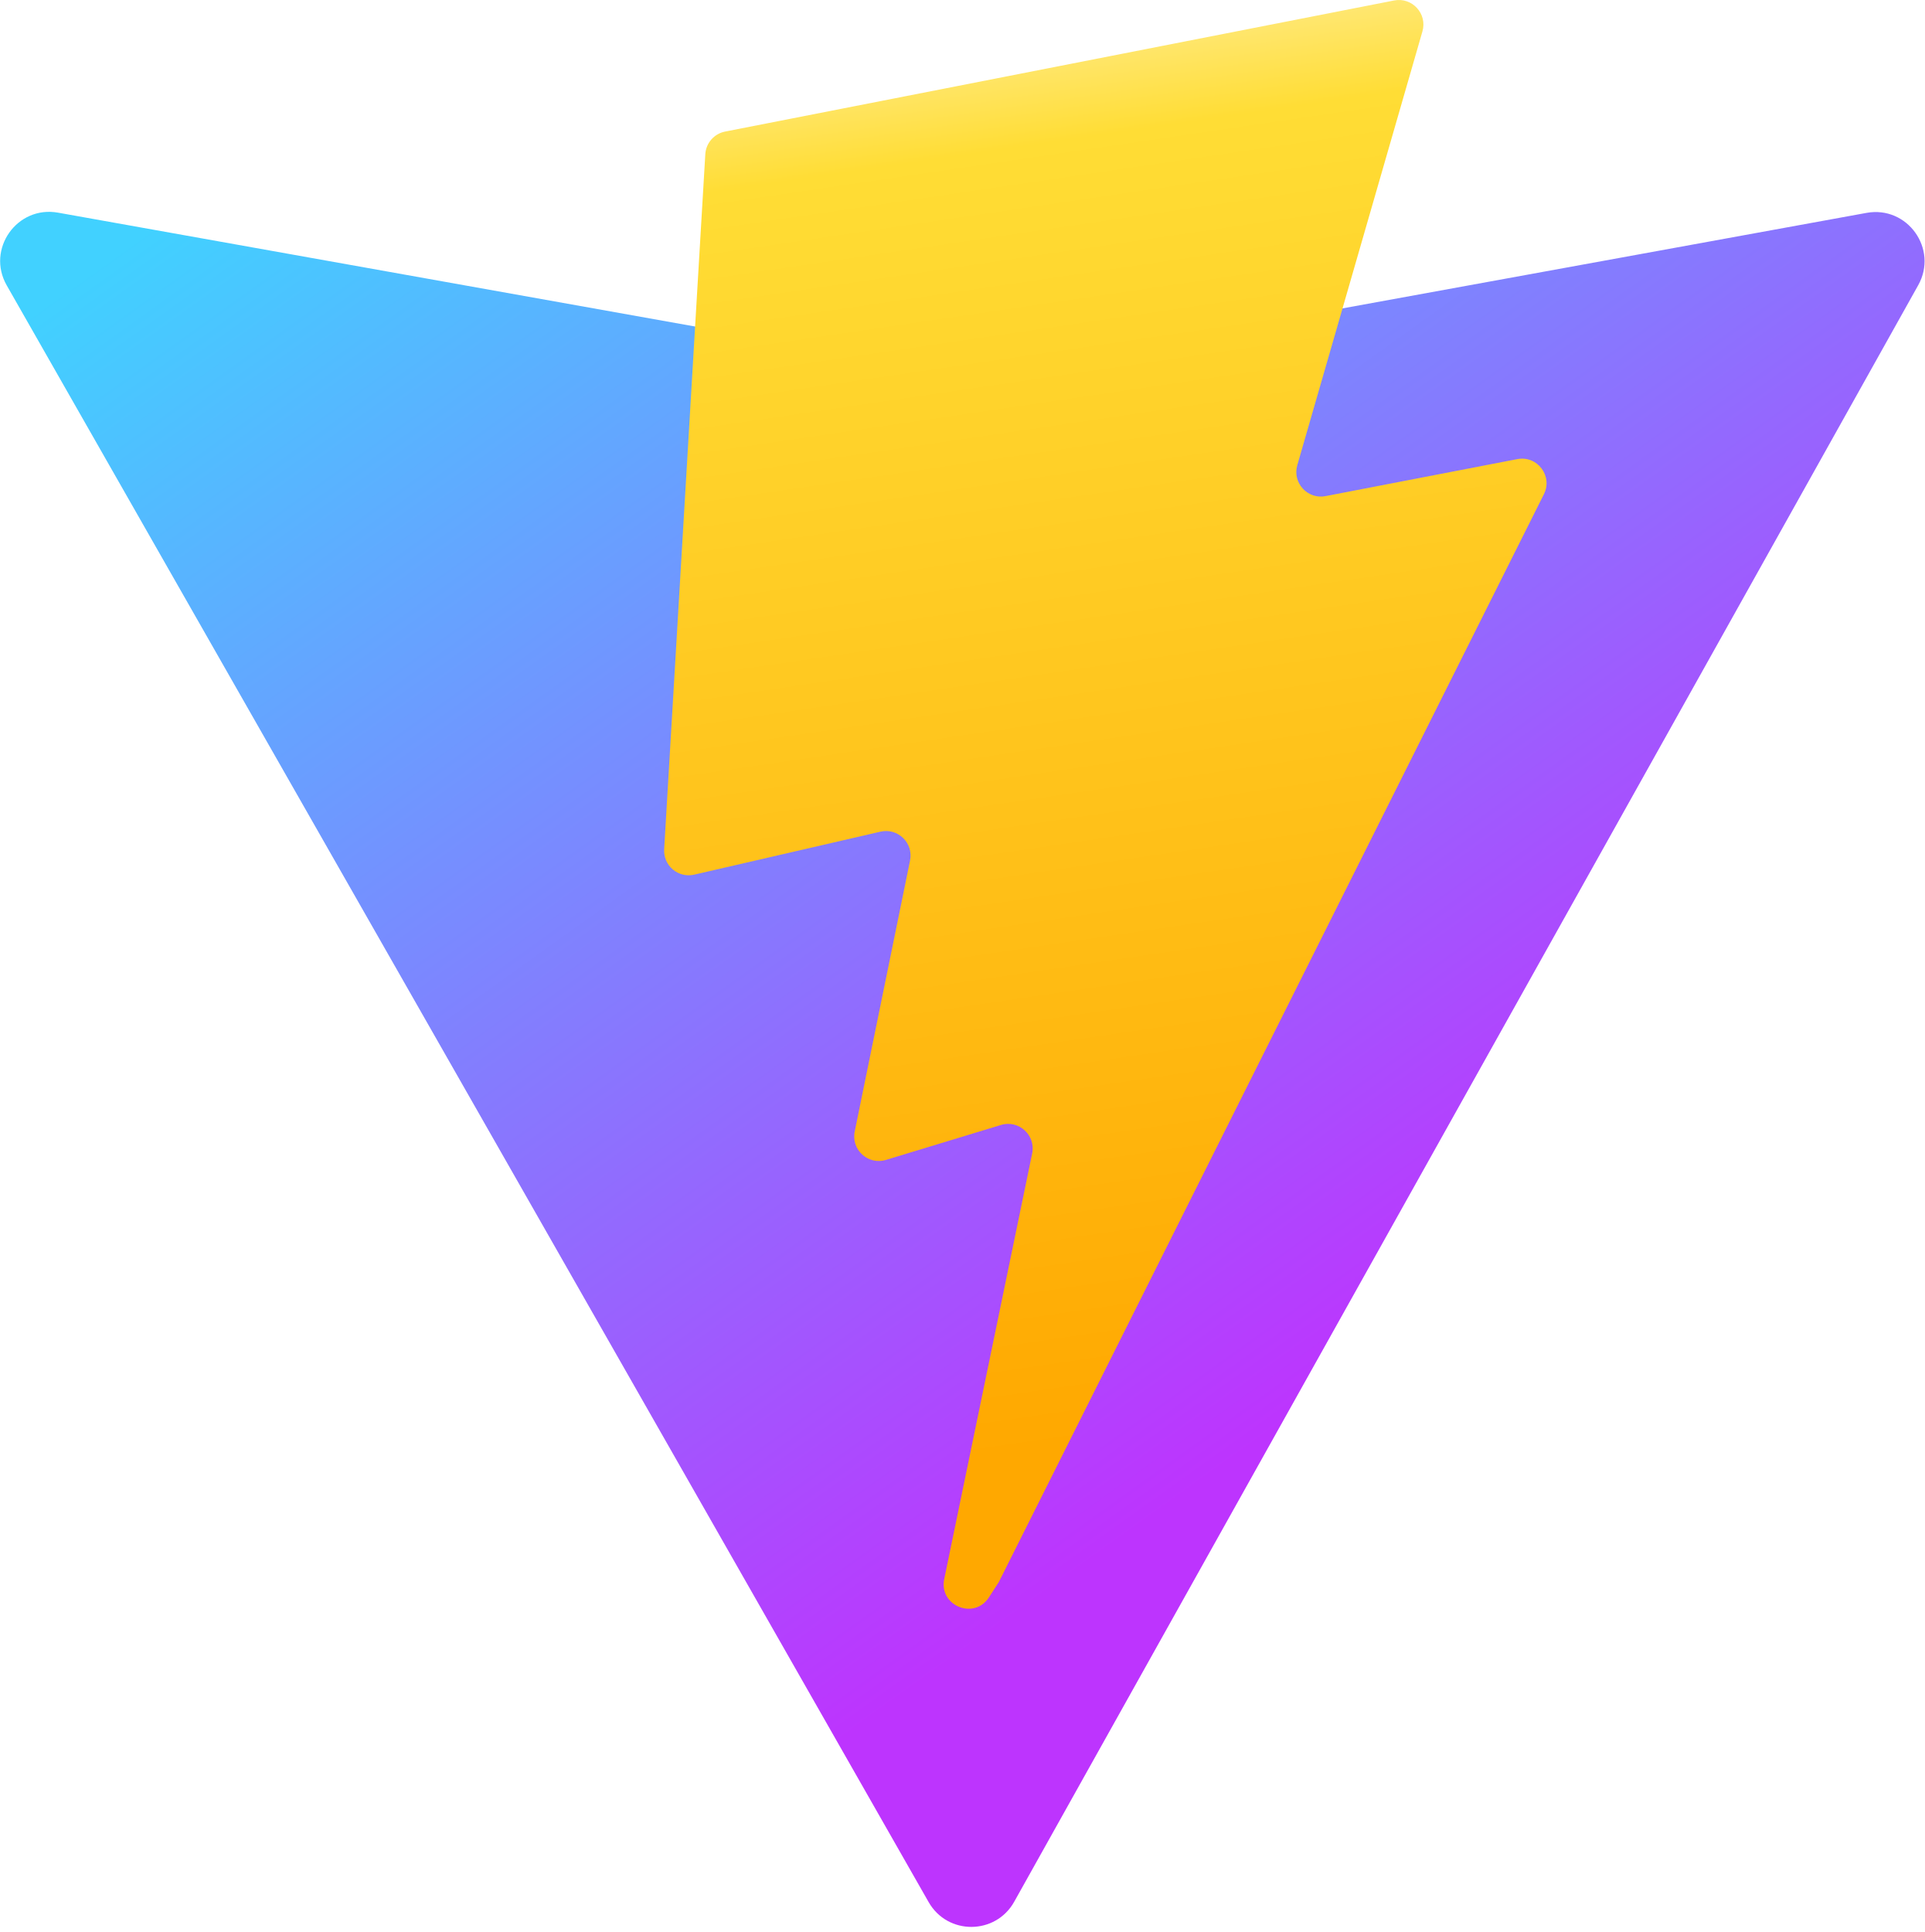
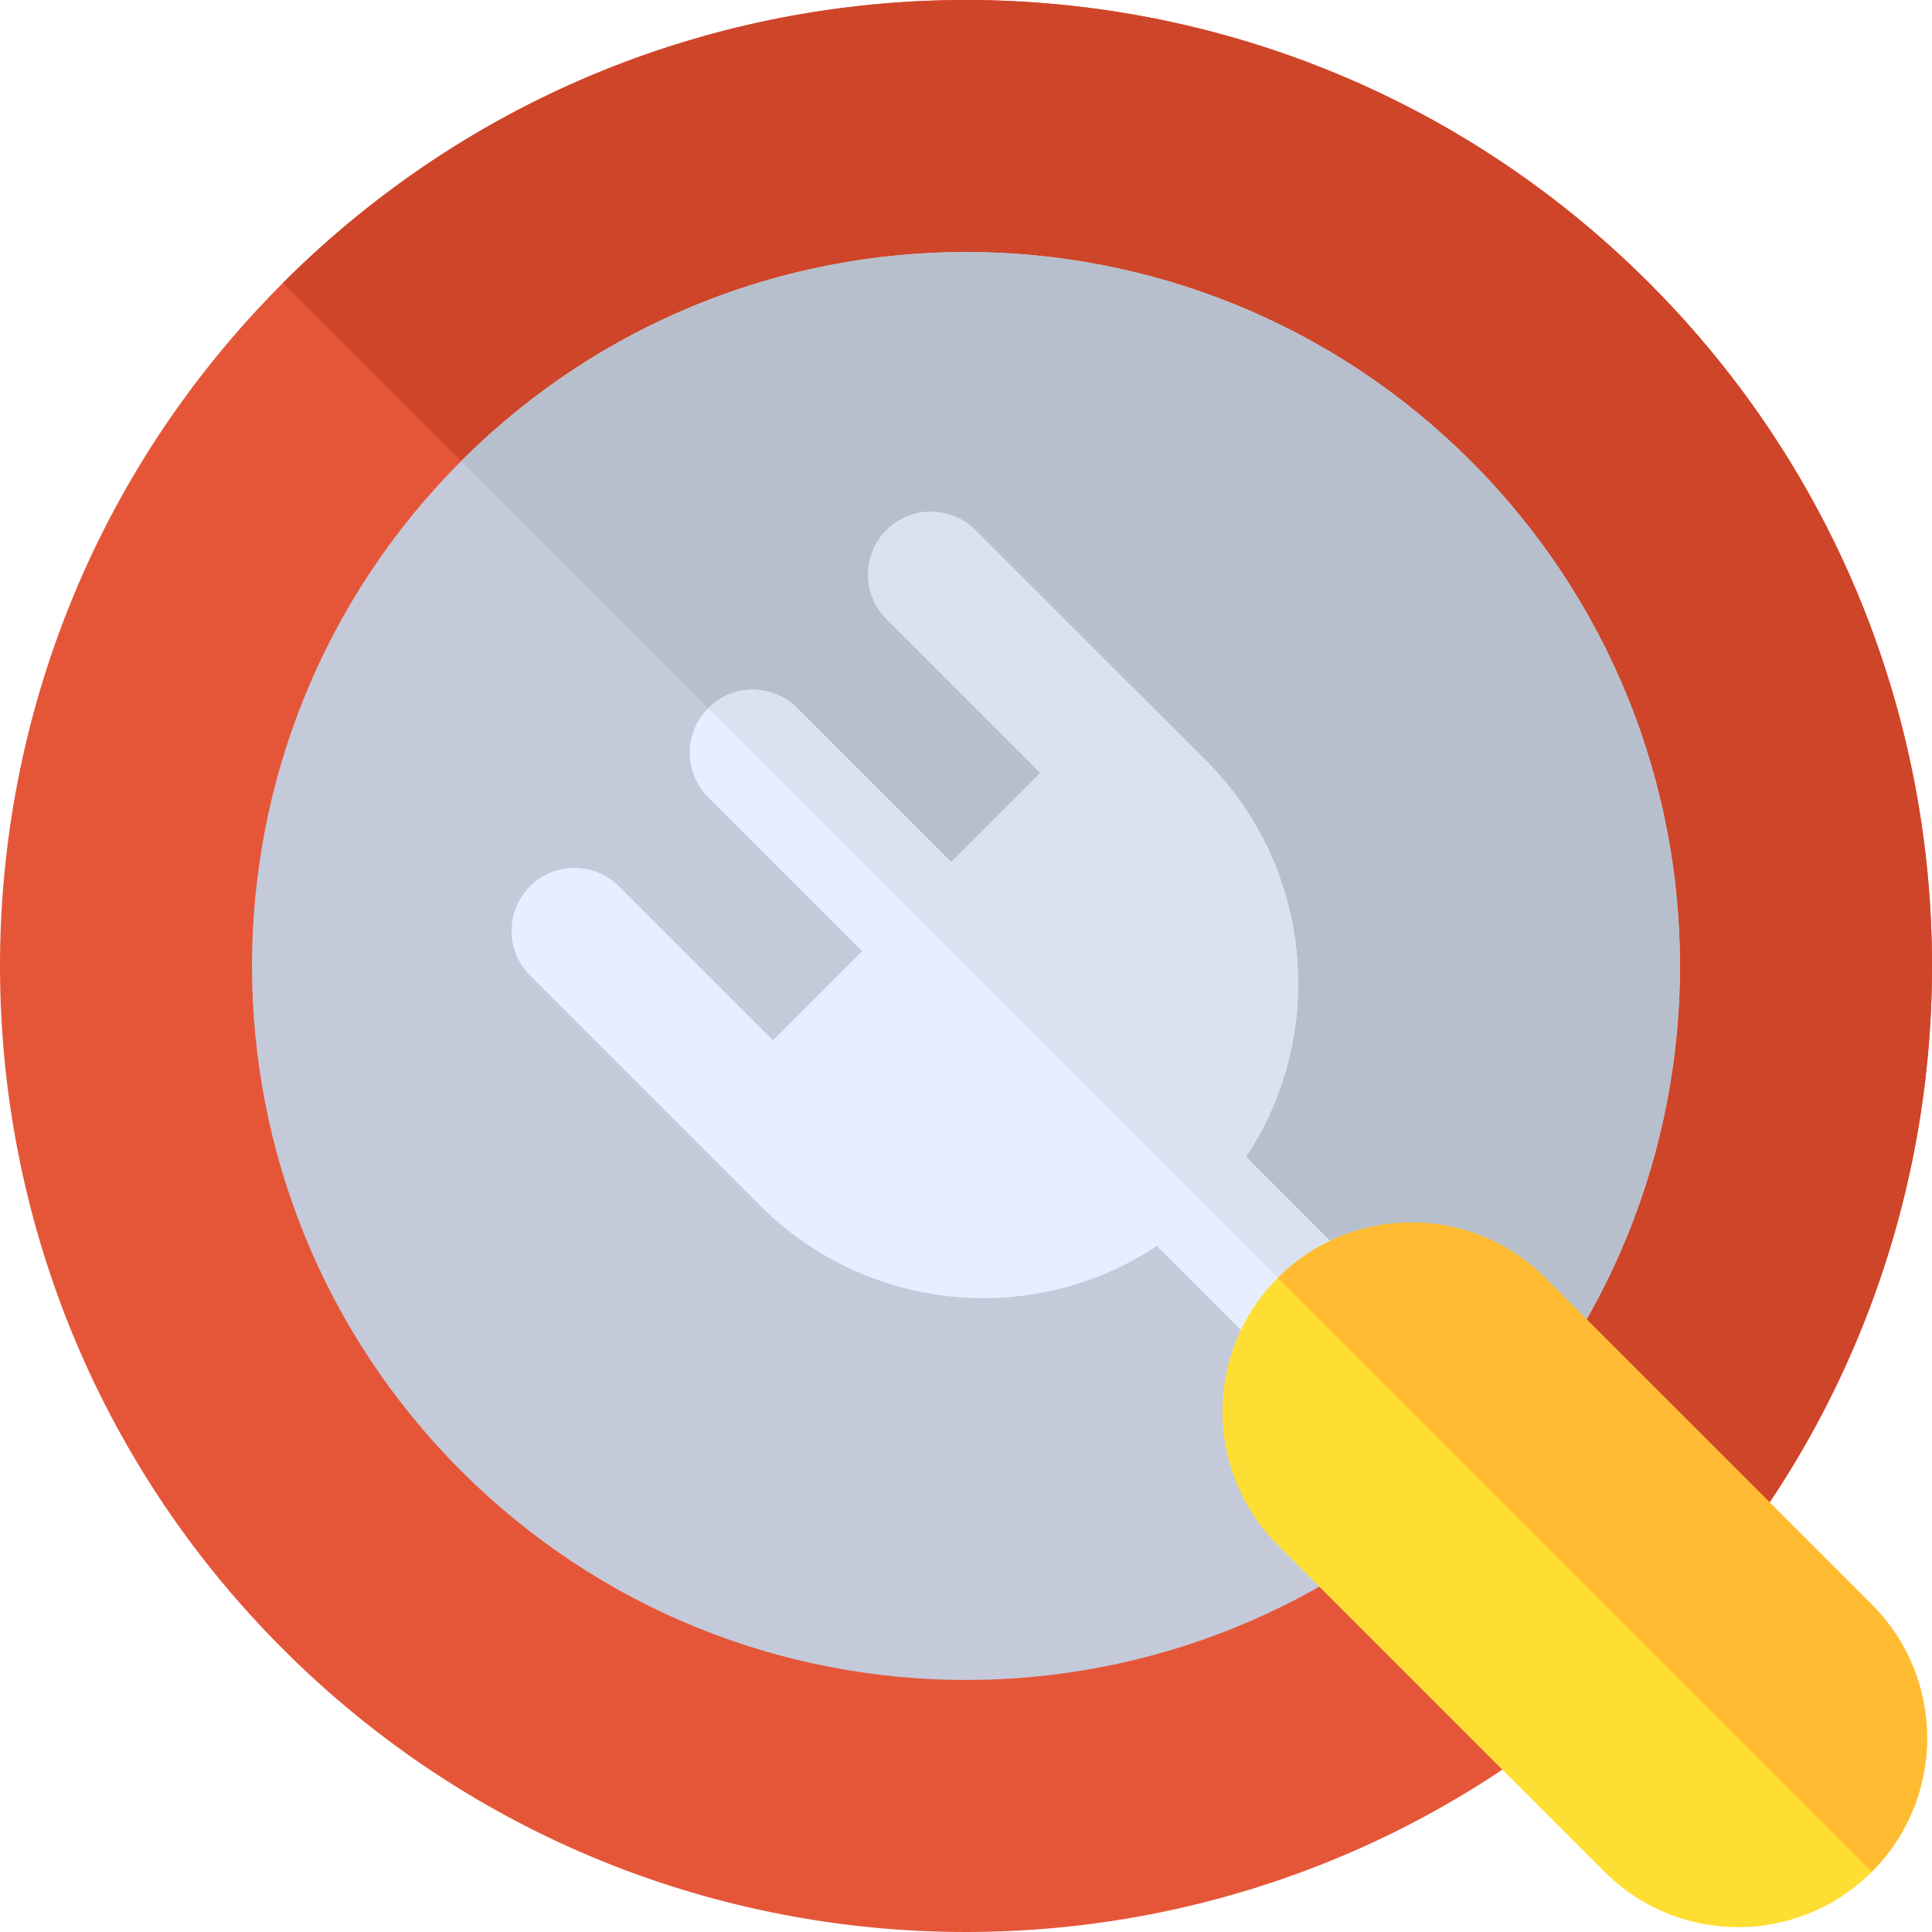
- <svg xmlns="http://www.w3.org/2000/svg" aria-hidden="true" role="img" class="iconify iconify--logos" width="31.88" height="32" preserveAspectRatio="xMidYMid meet" viewBox="0 0 256 257">
-   <defs>
-     <linearGradient id="IconifyId1813088fe1fbc01fb466" x1="-.828%" x2="57.636%" y1="7.652%" y2="78.411%">
-       <stop offset="0%" stop-color="#41D1FF" />
-       <stop offset="100%" stop-color="#BD34FE" />
-     </linearGradient>
-     <linearGradient id="IconifyId1813088fe1fbc01fb467" x1="43.376%" x2="50.316%" y1="2.242%" y2="89.03%">
-       <stop offset="0%" stop-color="#FFEA83" />
-       <stop offset="8.333%" stop-color="#FFDD35" />
-       <stop offset="100%" stop-color="#FFA800" />
-     </linearGradient>
-   </defs>
-   <path fill="url(#IconifyId1813088fe1fbc01fb466)" d="M255.153 37.938L134.897 252.976c-2.483 4.44-8.862 4.466-11.382.048L.875 37.958c-2.746-4.814 1.371-10.646 6.827-9.67l120.385 21.517a6.537 6.537 0 0 0 2.322-.004l117.867-21.483c5.438-.991 9.574 4.796 6.877 9.62Z" />
-   <path fill="url(#IconifyId1813088fe1fbc01fb467)" d="M185.432.063L96.44 17.501a3.268 3.268 0 0 0-2.634 3.014l-5.474 92.456a3.268 3.268 0 0 0 3.997 3.378l24.777-5.718c2.318-.535 4.413 1.507 3.936 3.838l-7.361 36.047c-.495 2.426 1.782 4.5 4.151 3.78l15.304-4.649c2.372-.72 4.652 1.36 4.15 3.788l-11.698 56.621c-.732 3.542 3.979 5.473 5.943 2.437l1.313-2.028l72.516-144.72c1.215-2.423-.88-5.186-3.54-4.672l-25.505 4.922c-2.396.462-4.435-1.77-3.759-4.114l16.646-57.705c.677-2.35-1.37-4.583-3.769-4.113Z" />
+ <svg xmlns="http://www.w3.org/2000/svg" version="1.1" id="Layer_1" x="0px" y="0px" viewBox="0 0 512.001 512.001" style="enable-background:new 0 0 512.001 512.001;" xml:space="preserve">
+   <path style="fill:#E55639;" d="M437.019,437.02L437.019,437.02c-99.975,99.975-262.065,99.975-362.039,0l0,0  c-99.974-99.974-99.974-262.064,0-362.039l0,0c99.975-99.974,262.064-99.974,362.039,0l0,0  C536.993,174.955,536.993,337.045,437.019,437.02z" />
+   <path style="fill:#CF4529;" d="M437.019,74.981L437.019,74.981c-99.975-99.975-262.064-99.975-362.039,0L437.019,437.02  C536.994,337.045,536.993,174.955,437.019,74.981z" />
+   <path style="fill:#C4CAD9;" d="M389.796,389.796L389.796,389.796c-73.894,73.894-193.7,73.894-267.593,0l0,0  c-73.894-73.894-73.894-193.7,0-267.593l0,0c73.894-73.894,193.7-73.894,267.593,0l0,0  C463.691,196.097,463.691,315.903,389.796,389.796z" />
+   <path style="fill:#B8BFCC;" d="M389.796,122.203L389.796,122.203c-73.894-73.894-193.7-73.895-267.593,0l267.593,267.593  C463.691,315.903,463.691,196.097,389.796,122.203z" />
+   <rect x="314.08" y="291.818" transform="matrix(-0.7071 0.7071 -0.7071 -0.7071 798.5623 330.7726)" style="fill:#E6EEFF;" width="33.391" height="77.912" />
+   <rect x="328.331" y="285.91" transform="matrix(0.7071 -0.7071 0.7071 0.7071 -131.1043 333.2189)" style="fill:#DAE2F2;" width="16.695" height="77.912" />
+   <path style="fill:#E6EEFF;" d="M319.564,201.516l-20.281-20.281l-47.219,47.219l-40.769-40.769c-6.532-6.532-17.079-6.534-23.611,0  c-6.534,6.534-6.532,17.079,0,23.611l40.769,40.769l-23.615,23.615l-40.773-40.773c-6.521-6.521-17.087-6.521-23.609,0  c-6.521,6.516-6.522,17.093,0,23.609l40.773,40.773l20.281,20.281c32.276,32.276,85.133,32.932,118.055,0  C352.47,286.675,351.879,233.831,319.564,201.516z" />
+   <path style="fill:#DAE2F2;" d="M319.564,201.516l-20.281-20.281l-40.773-40.773c-6.521-6.521-17.086-6.522-23.608,0  c-6.522,6.517-6.522,17.092,0,23.609l40.773,40.773l-23.61,23.61l-40.769-40.769c-6.532-6.532-17.079-6.534-23.611,0L319.57,319.569  C352.47,286.672,351.878,233.83,319.564,201.516z" />
+   <path style="fill:#FFDE33;" d="M496.047,496.048L496.047,496.048c-19.561,19.561-51.273,19.561-70.834,0l-86.575-86.575  c-19.561-19.561-19.561-51.273,0-70.834l0,0c19.561-19.561,51.273-19.561,70.834,0l86.575,86.575  C515.607,444.774,515.607,476.487,496.047,496.048z" />
+   <path style="fill:#FFBC33;" d="M496.047,425.214l-86.575-86.575c-19.561-19.561-51.273-19.561-70.834,0l157.408,157.408  C515.608,476.487,515.607,444.774,496.047,425.214z" />
</svg>
